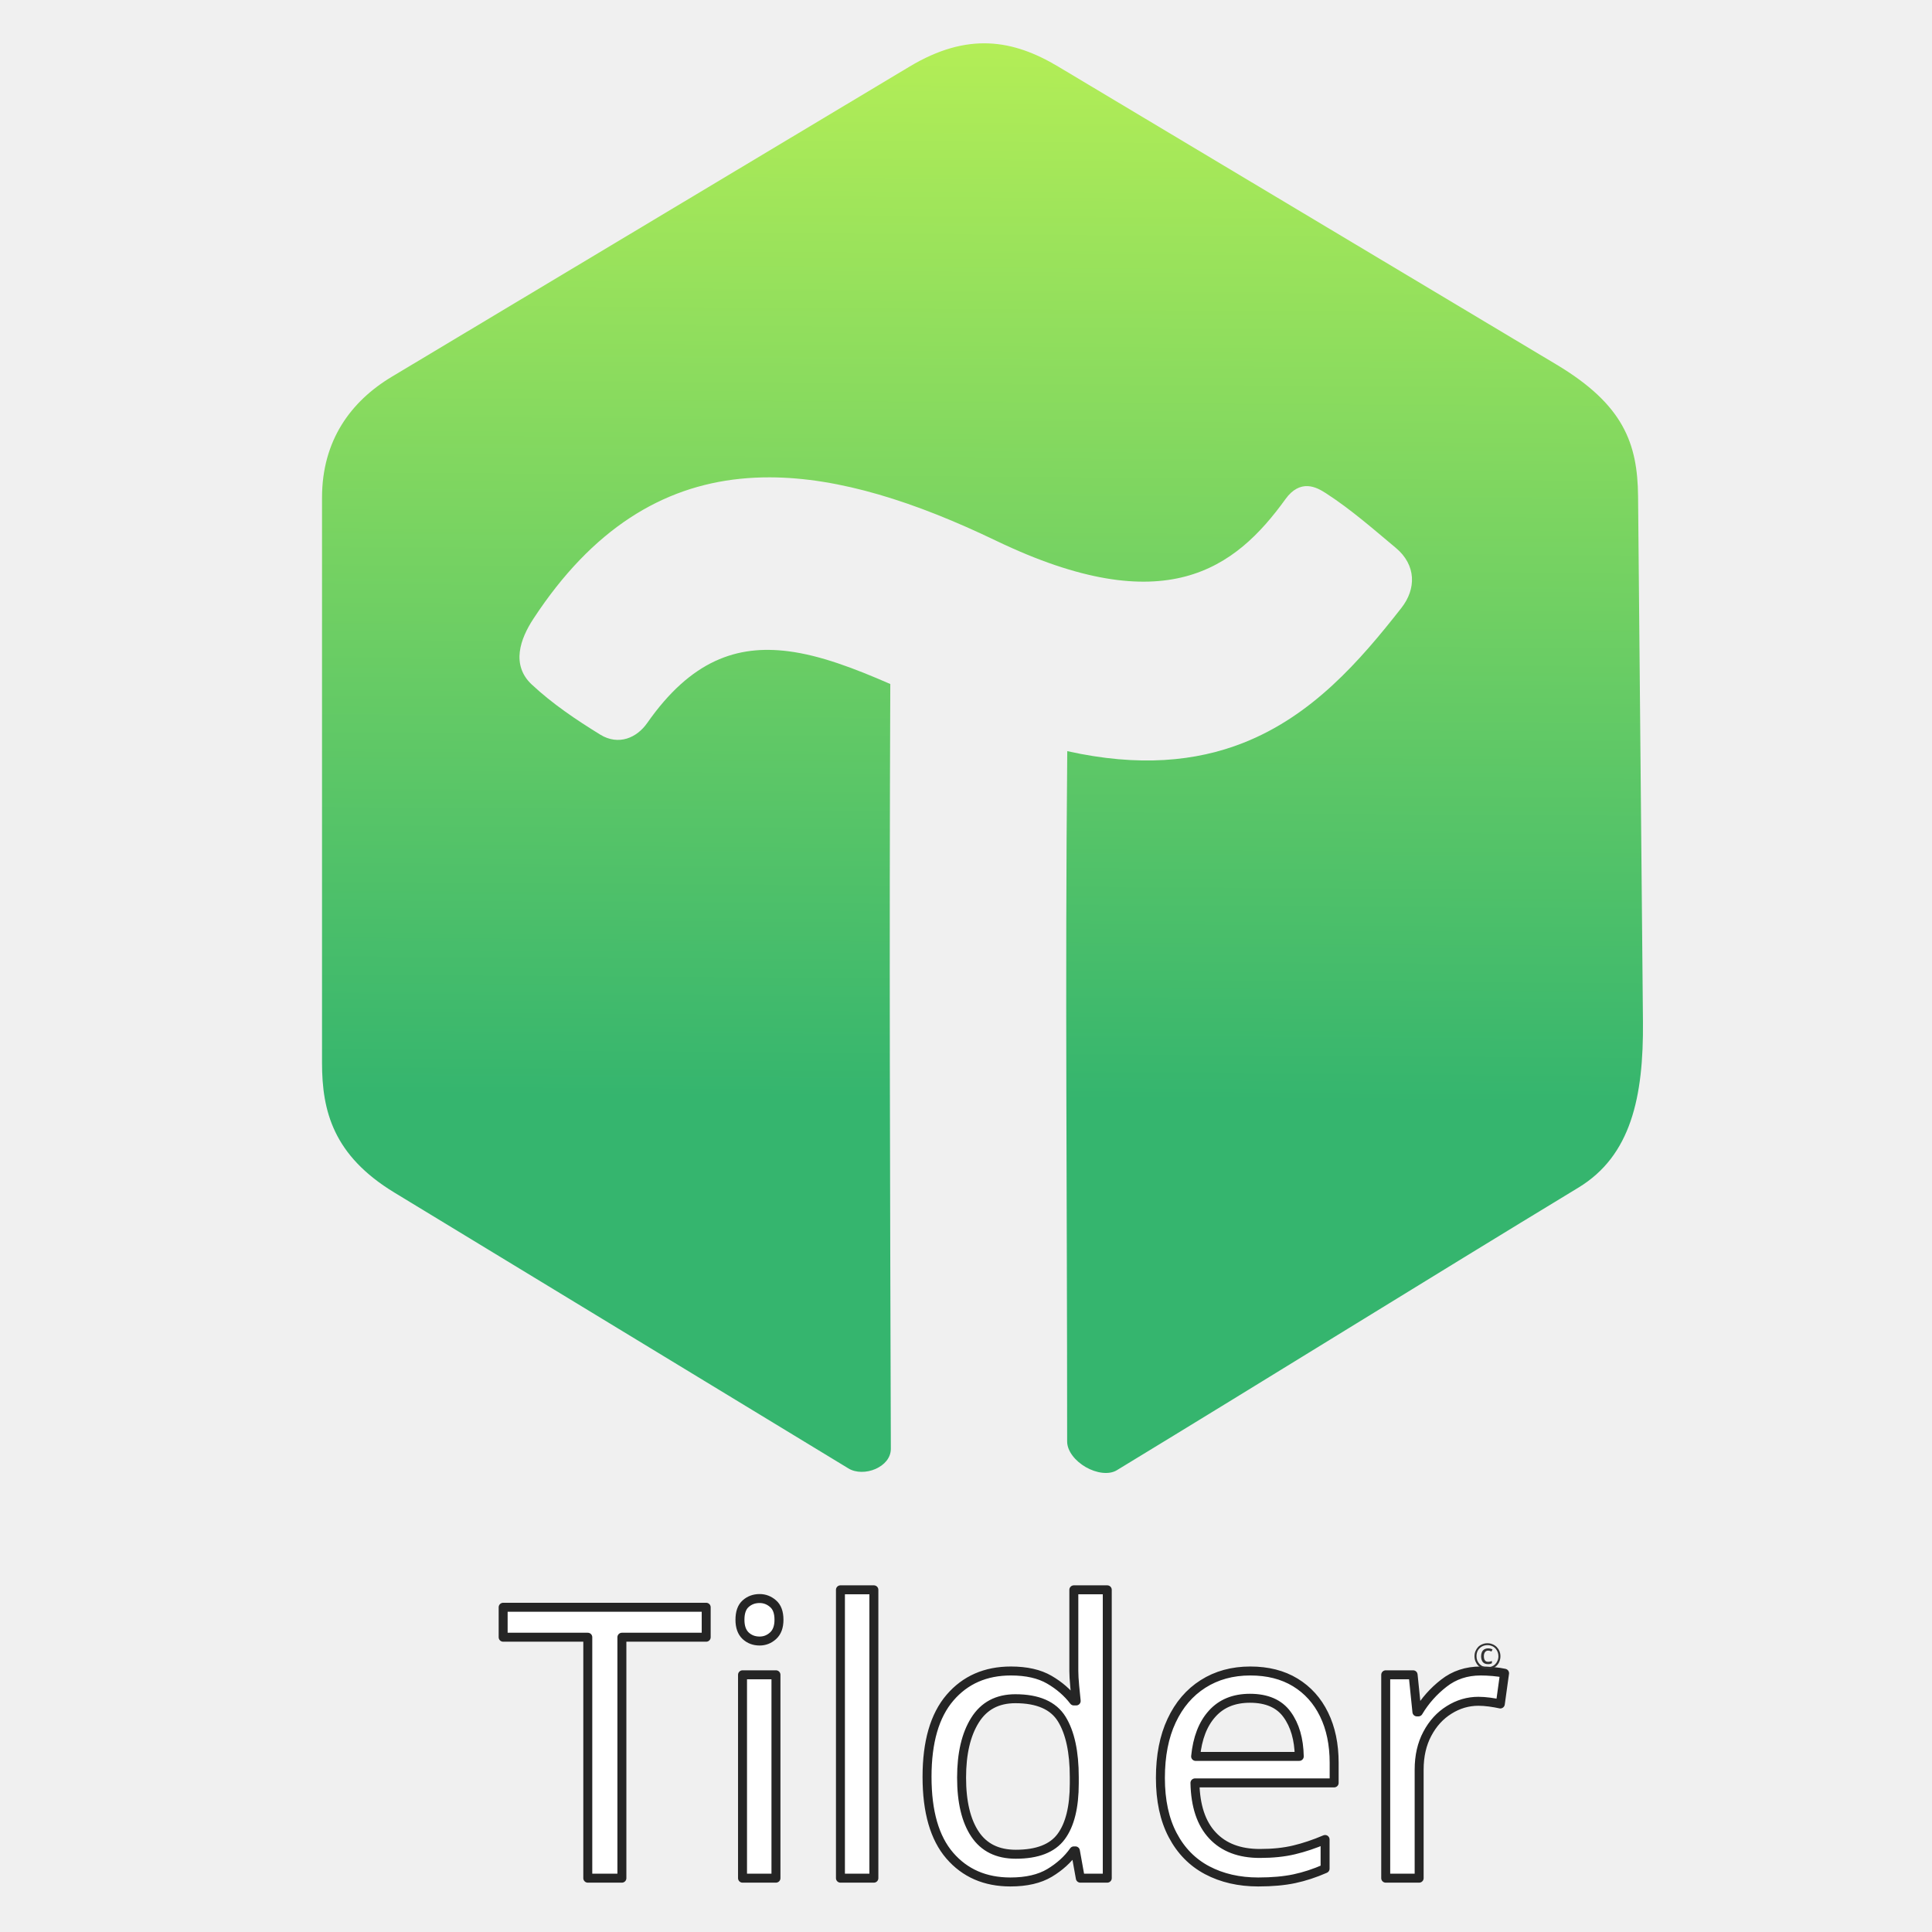
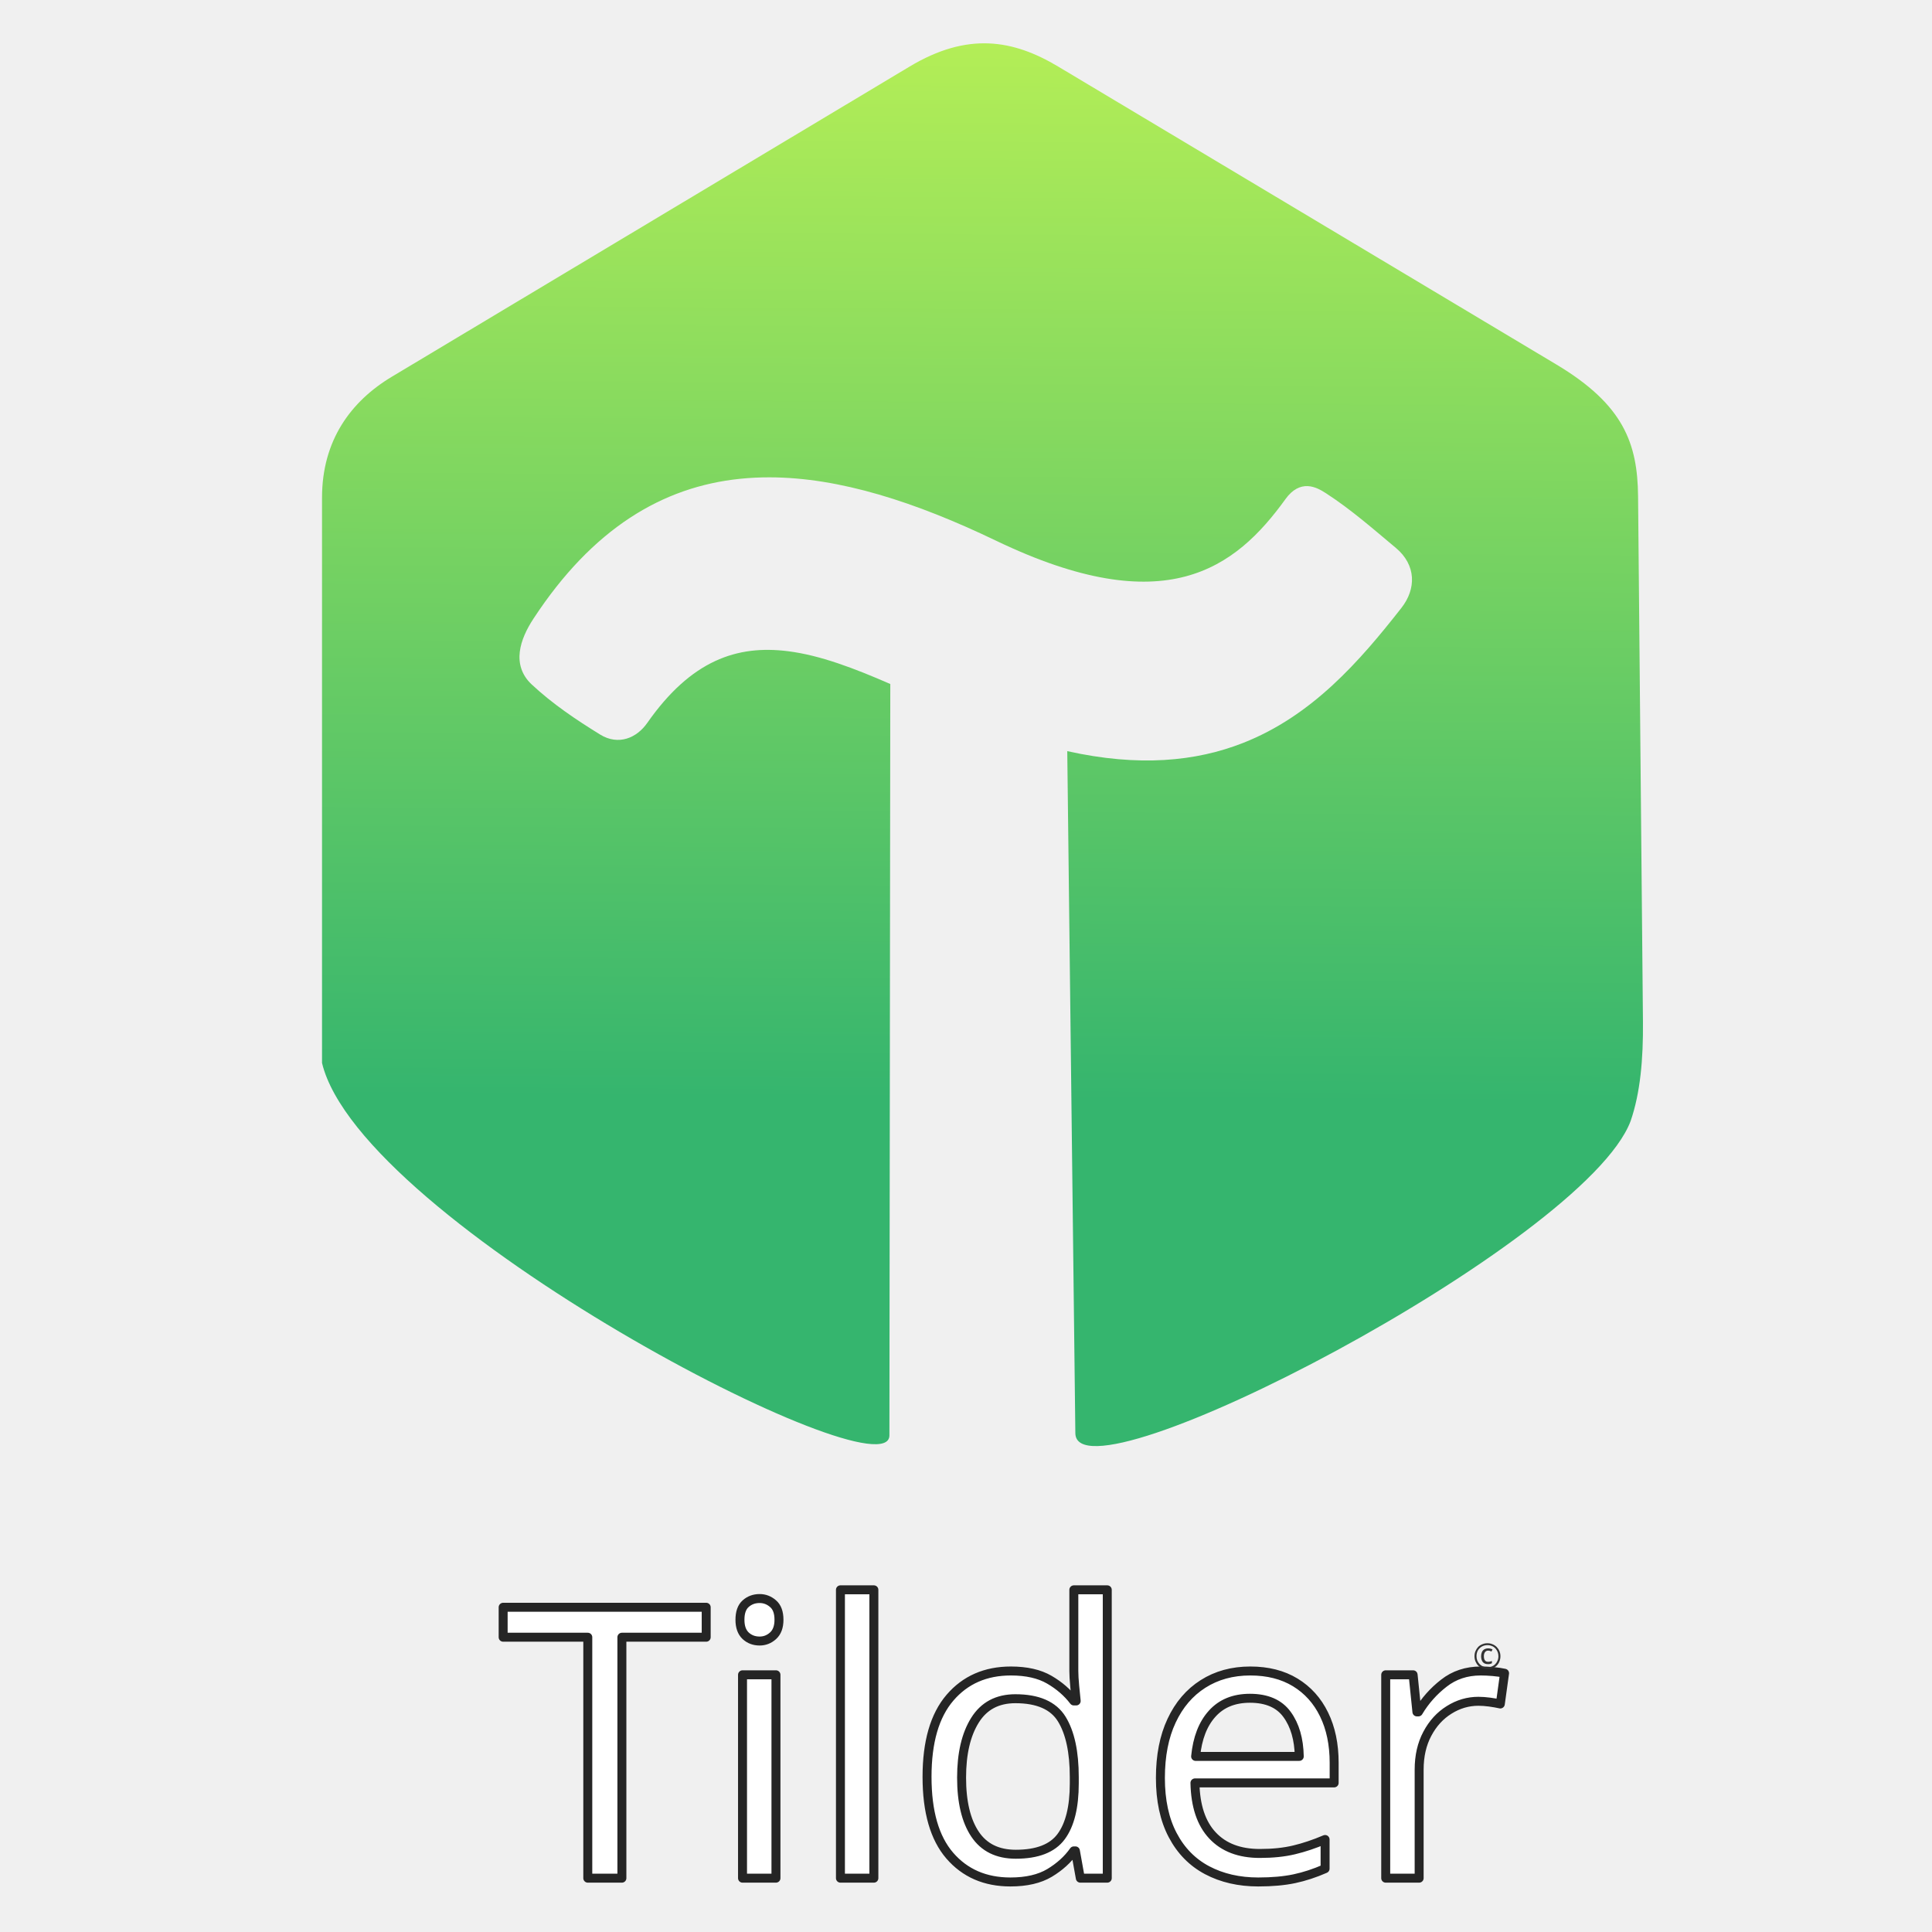
<svg xmlns="http://www.w3.org/2000/svg" xmlns:xlink="http://www.w3.org/1999/xlink" width="270mm" height="270mm" viewBox="0 0 270 270" version="1.1" id="svg1" xml:space="preserve">
  <defs id="defs1">
    <linearGradient id="linearGradient24">
      <stop style="stop-color:#35b56e;stop-opacity:1;" offset="0" id="stop24" />
      <stop style="stop-color:#b6ef56;stop-opacity:1;" offset="1" id="stop25" />
    </linearGradient>
    <linearGradient xlink:href="#linearGradient24" id="linearGradient25" x1="139.933" y1="179.329" x2="141.031" y2="15.237" gradientUnits="userSpaceOnUse" gradientTransform="matrix(0.9192062,0,0,0.9192062,9.197923,-11.11365)" />
  </defs>
  <g id="layer1" style="fill:#1f1f1f;fill-opacity:1">
    <g id="g1">
-       <path d="m 138.17,6.065 c -3.39,-0.135 -7.003,0.811 -11.055,3.239 0,0 -48.231,28.893 -72.346,43.339 -5.738,3.437 -9.765,8.906 -9.765,16.909 v 79.003 c 0,6.729 1.585,12.928 10.107,18.106 l 63.474,38.562 c 1.038,0.63 2.545,0.605 3.775,0.063 1.23,-0.542 2.137,-1.545 2.137,-2.812 -0.115,-38.778 -0.232,-69.13 -0.077,-106.882 -5.06,-2.209 -9.811,-4.017 -14.284,-4.582 -7.126,-0.901 -13.546,1.254 -19.68,10.02 -0.73,1.043 -1.722,1.844 -2.869,2.19 -1.147,0.347 -2.445,0.219 -3.693,-0.55 -3.369,-2.076 -6.707,-4.314 -9.616,-7.043 -1.402,-1.315 -1.83,-2.928 -1.637,-4.528 0.192,-1.6 0.966,-3.198 1.921,-4.653 8.243,-12.564 17.992,-18.42 28.885,-19.535 1.362,-0.139 2.74,-0.205 4.136,-0.202 9.77,0.025 20.364,3.45 31.613,8.853 11.866,5.7 20.222,6.652 26.475,4.997 6.253,-1.655 10.462,-5.927 14.007,-10.849 0.968,-1.343 2.066,-1.819 3.072,-1.774 1.006,0.046 1.878,0.558 2.557,0.997 3.492,2.258 6.616,5.008 9.774,7.646 1.413,1.18 2.142,2.621 2.237,4.095 0.095,1.474 -0.437,2.963 -1.458,4.268 -5.852,7.478 -12.495,15.097 -22.145,18.888 -6.584,2.587 -14.549,3.374 -24.563,1.144 -0.318,33.118 -0.017,61.312 -0.017,96.475 0,1.34 1.129,2.737 2.607,3.585 1.478,0.848 3.231,1.105 4.336,0.433 21.536,-13.095 42.942,-26.41 64.495,-39.488 3.691,-2.24 5.957,-5.387 7.309,-9.312 1.352,-3.926 1.772,-8.632 1.723,-13.91 l -0.682,-73.37 c -0.035,-3.732 -0.546,-6.924 -2.206,-9.891 -1.66,-2.967 -4.484,-5.73 -9.214,-8.558 L 147.887,9.304 c -3.159,-1.889 -6.326,-3.104 -9.716,-3.239 z" style="baseline-shift:baseline;display:inline;overflow:visible;fill:url(#linearGradient25);fill-opacity:1;stroke:none;stroke-width:3.677;stroke-linecap:round;stroke-linejoin:round;stroke-miterlimit:1;stroke-dasharray:none;stroke-opacity:1;enable-background:accumulate;stop-color:#000000;stop-opacity:1" id="path24" />
+       <path d="m 138.17,6.065 c -3.39,-0.135 -7.003,0.811 -11.055,3.239 0,0 -48.231,28.893 -72.346,43.339 -5.738,3.437 -9.765,8.906 -9.765,16.909 v 79.003 c 5.365,22.323 79.283,60.647 79.293,52.04 l 0.123,-105.004 c -5.06,-2.209 -9.811,-4.017 -14.284,-4.582 -7.126,-0.901 -13.546,1.254 -19.68,10.02 -0.73,1.043 -1.722,1.844 -2.869,2.19 -1.147,0.347 -2.445,0.219 -3.693,-0.55 -3.369,-2.076 -6.707,-4.314 -9.616,-7.043 -1.402,-1.315 -1.83,-2.928 -1.637,-4.528 0.192,-1.6 0.966,-3.198 1.921,-4.653 8.243,-12.564 17.992,-18.42 28.885,-19.535 1.362,-0.139 2.74,-0.205 4.136,-0.202 9.77,0.025 20.364,3.45 31.613,8.853 11.866,5.7 20.222,6.652 26.475,4.997 6.253,-1.655 10.462,-5.927 14.007,-10.849 0.968,-1.343 2.066,-1.819 3.072,-1.774 1.006,0.046 1.878,0.558 2.557,0.997 3.492,2.258 6.616,5.008 9.774,7.646 1.413,1.18 2.142,2.621 2.237,4.095 0.095,1.474 -0.437,2.963 -1.458,4.268 -5.852,7.478 -12.495,15.097 -22.145,18.888 -6.584,2.587 -14.549,3.374 -24.563,1.144 l 1.13,95.318 c 0.123,10.354 71.175,-26.518 77.6,-43.625 1.352,-3.926 1.772,-8.632 1.723,-13.91 l -0.682,-73.37 c -0.035,-3.732 -0.546,-6.924 -2.206,-9.891 -1.66,-2.967 -4.484,-5.73 -9.214,-8.558 L 147.887,9.304 c -3.159,-1.889 -6.326,-3.104 -9.716,-3.239 z" style="baseline-shift:baseline;display:inline;overflow:visible;fill:url(#linearGradient25);fill-opacity:1;stroke:none;stroke-width:3.677;stroke-linecap:round;stroke-linejoin:round;stroke-miterlimit:1;stroke-dasharray:none;stroke-opacity:1;enable-background:accumulate;stop-color:#000000" id="path24" />
      <text xml:space="preserve" style="font-weight:bold;font-size:53.029px;font-family:Ubuntu;-inkscape-font-specification:'Ubuntu Bold';writing-mode:lr-tb;direction:ltr;opacity:0.991;fill:#ffffff;fill-opacity:1;stroke:#232323;stroke-width:1.253;stroke-linecap:round;stroke-linejoin:round;stroke-miterlimit:1;stroke-dasharray:none;stroke-opacity:1" x="69.784" y="262.478" id="text25">
        <tspan id="tspan25" style="font-style:normal;font-variant:normal;font-weight:normal;font-stretch:normal;font-family:Ubuntu;-inkscape-font-specification:Ubuntu;fill:#ffffff;stroke:#232323;stroke-width:1.253;stroke-dasharray:none;stroke-opacity:1" x="69.784" y="262.478">Tilder</tspan>
      </text>
      <text xml:space="preserve" style="font-size:4.939px;font-family:Ubuntu;-inkscape-font-specification:Ubuntu;writing-mode:lr-tb;direction:ltr;opacity:0.991;fill:#ffffff;stroke:#232323;stroke-width:1;stroke-linecap:round;stroke-linejoin:round;stroke-miterlimit:1" x="205.83" y="233.221" id="text1">
        <tspan id="tspan1" style="font-size:4.939px;fill:#303030;fill-opacity:1;stroke:none;stroke-width:1" x="205.83" y="233.221">©</tspan>
      </text>
    </g>
  </g>
</svg>
